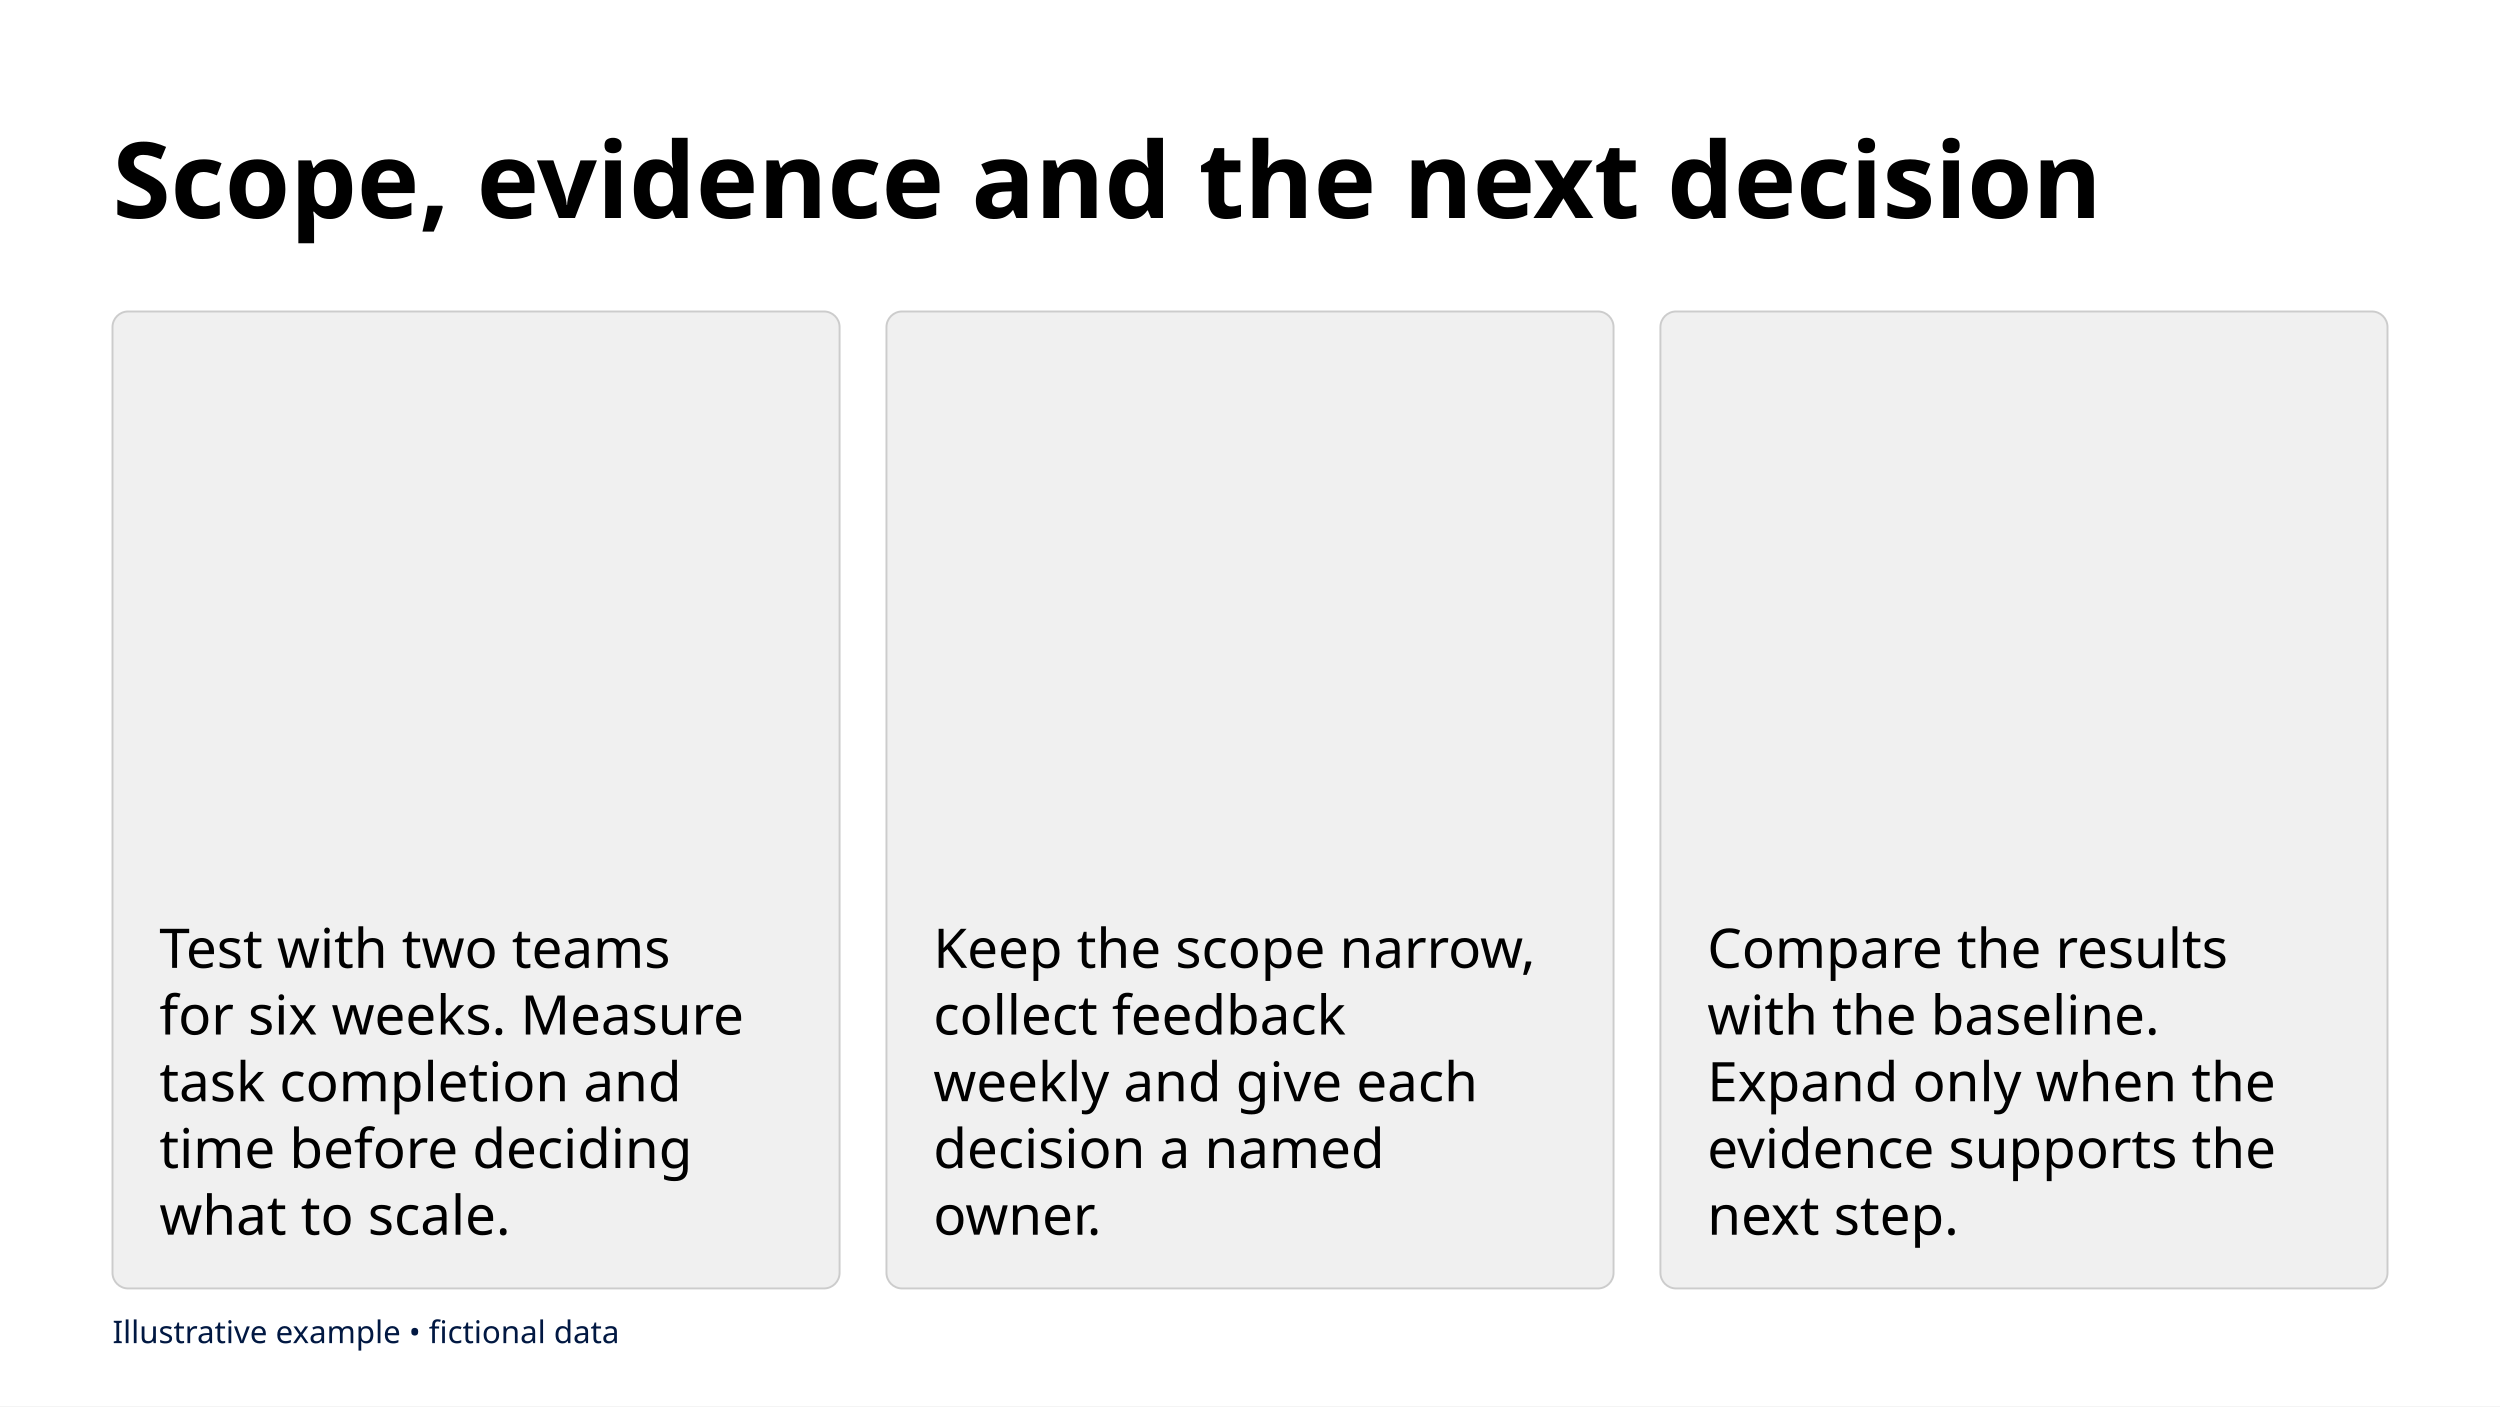
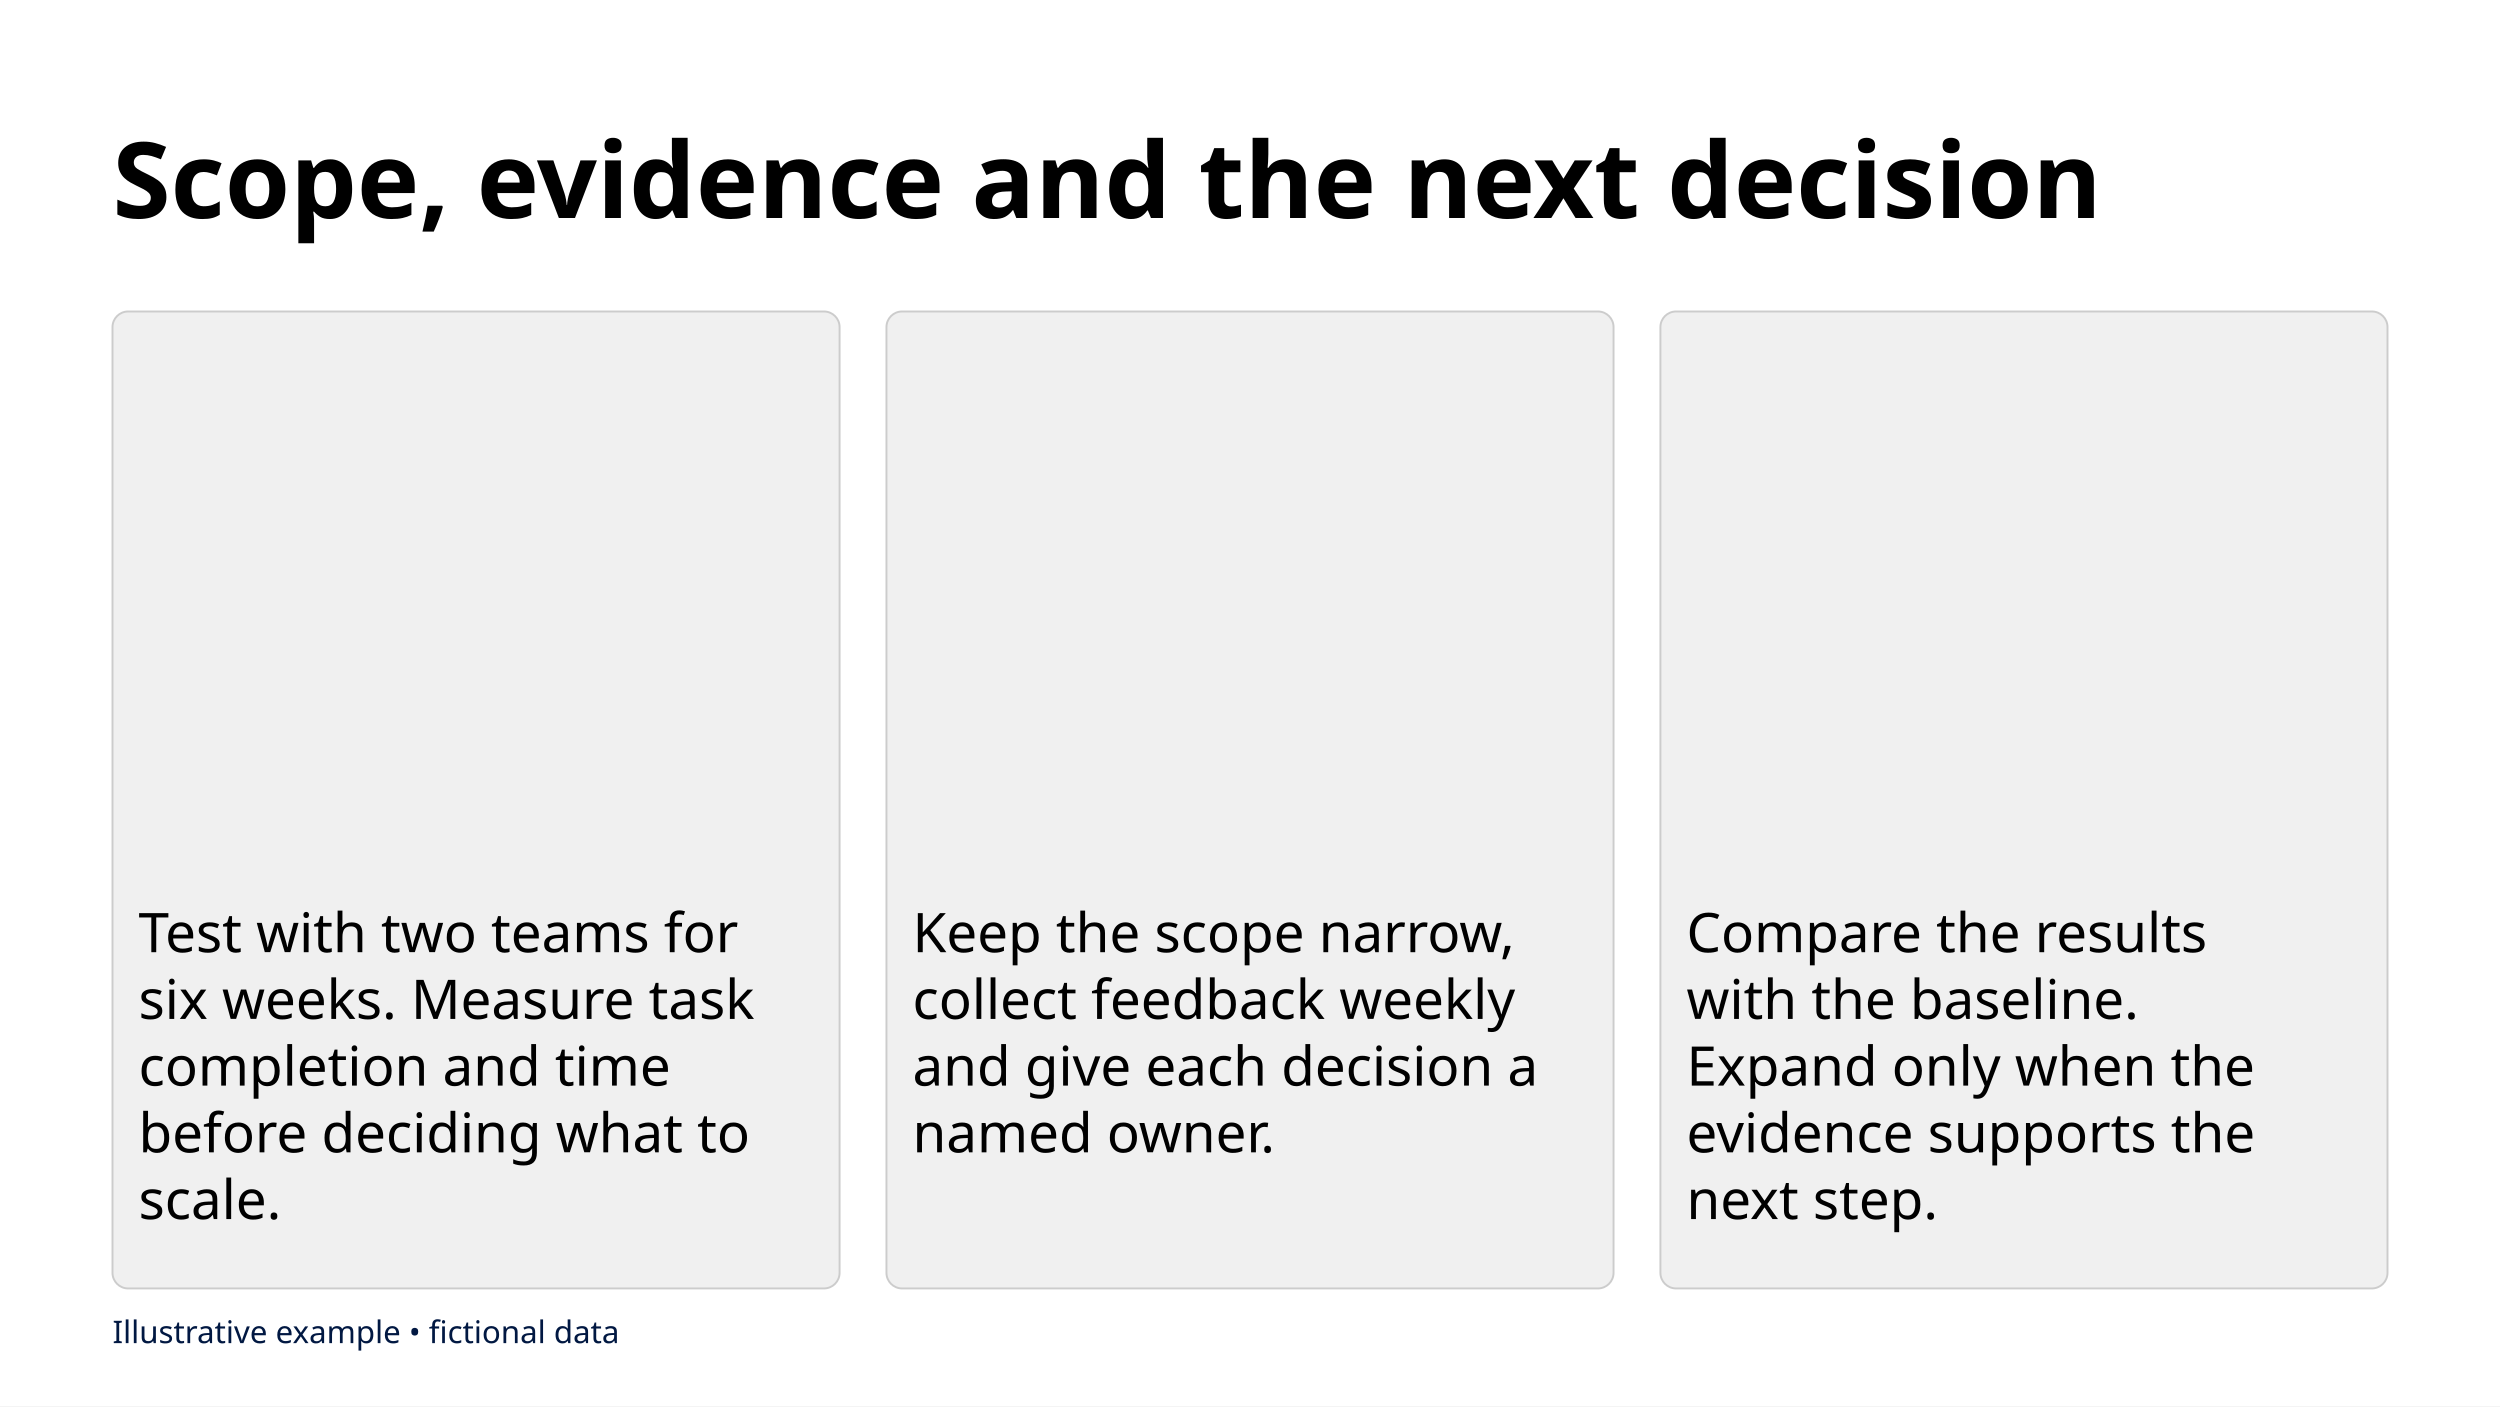
<svg xmlns="http://www.w3.org/2000/svg" aria-label="Scope, evidence and the next decision" aria-roledescription="slide" height="720" role="group" viewBox="0 0 1280 720" width="1280">
  <rect aria-hidden="true" fill="#FFFFFF" height="720" opacity="1" width="1280" x="0" y="0" />
  <g>
    <text fill="#000000" font-family="Aptos Display, sans-serif" font-size="54" font-weight="700" style="white-space:pre" text-anchor="start" x="57.6" xml:space="preserve" y="111.6">Scope, evidence and the next decision</text>
  </g>
  <rect aria-hidden="true" fill="#F0F0F0" height="500.2" rx="8" stroke="#CCCCCC" width="372.267" x="57.6" y="159.48" />
  <g>
-     <text fill="#000000" font-family="Aptos, sans-serif" font-size="28" font-weight="400" style="white-space:pre" text-anchor="start" x="81.6" xml:space="preserve" y="495.53">Test with two teams </text>
-     <text fill="#000000" font-family="Aptos, sans-serif" font-size="28" font-weight="400" style="white-space:pre" text-anchor="start" x="81.6" xml:space="preserve" y="529.69">for six weeks. Measure </text>
-     <text fill="#000000" font-family="Aptos, sans-serif" font-size="28" font-weight="400" style="white-space:pre" text-anchor="start" x="81.6" xml:space="preserve" y="563.85">task completion and </text>
-     <text fill="#000000" font-family="Aptos, sans-serif" font-size="28" font-weight="400" style="white-space:pre" text-anchor="start" x="81.6" xml:space="preserve" y="598.01">time before deciding </text>
-     <text fill="#000000" font-family="Aptos, sans-serif" font-size="28" font-weight="400" style="white-space:pre" text-anchor="start" x="81.6" xml:space="preserve" y="632.17">what to scale.</text>
+     <text fill="#000000" font-family="Aptos, sans-serif" font-size="28" font-weight="400" style="white-space:pre" text-anchor="start" x="70.944" xml:space="preserve" y="487.524">Test with two teams for </text>
+     <text fill="#000000" font-family="Aptos, sans-serif" font-size="28" font-weight="400" style="white-space:pre" text-anchor="start" x="70.944" xml:space="preserve" y="521.684">six weeks. Measure task </text>
+     <text fill="#000000" font-family="Aptos, sans-serif" font-size="28" font-weight="400" style="white-space:pre" text-anchor="start" x="70.944" xml:space="preserve" y="555.844">completion and time </text>
+     <text fill="#000000" font-family="Aptos, sans-serif" font-size="28" font-weight="400" style="white-space:pre" text-anchor="start" x="70.944" xml:space="preserve" y="590.004">before deciding what to </text>
+     <text fill="#000000" font-family="Aptos, sans-serif" font-size="28" font-weight="400" style="white-space:pre" text-anchor="start" x="70.944" xml:space="preserve" y="624.164">scale.</text>
  </g>
  <rect aria-hidden="true" fill="#F0F0F0" height="500.2" rx="8" stroke="#CCCCCC" width="372.267" x="453.867" y="159.48" />
  <g>
-     <text fill="#000000" font-family="Aptos, sans-serif" font-size="28" font-weight="400" style="white-space:pre" text-anchor="start" x="477.867" xml:space="preserve" y="495.53">Keep the scope narrow, </text>
-     <text fill="#000000" font-family="Aptos, sans-serif" font-size="28" font-weight="400" style="white-space:pre" text-anchor="start" x="477.867" xml:space="preserve" y="529.69">collect feedback </text>
-     <text fill="#000000" font-family="Aptos, sans-serif" font-size="28" font-weight="400" style="white-space:pre" text-anchor="start" x="477.867" xml:space="preserve" y="563.85">weekly and give each </text>
-     <text fill="#000000" font-family="Aptos, sans-serif" font-size="28" font-weight="400" style="white-space:pre" text-anchor="start" x="477.867" xml:space="preserve" y="598.01">decision a named </text>
-     <text fill="#000000" font-family="Aptos, sans-serif" font-size="28" font-weight="400" style="white-space:pre" text-anchor="start" x="477.867" xml:space="preserve" y="632.17">owner.</text>
+     <text fill="#000000" font-family="Aptos, sans-serif" font-size="28" font-weight="400" style="white-space:pre" text-anchor="start" x="467.21" xml:space="preserve" y="487.524">Keep the scope narrow, </text>
+     <text fill="#000000" font-family="Aptos, sans-serif" font-size="28" font-weight="400" style="white-space:pre" text-anchor="start" x="467.21" xml:space="preserve" y="521.684">collect feedback weekly </text>
+     <text fill="#000000" font-family="Aptos, sans-serif" font-size="28" font-weight="400" style="white-space:pre" text-anchor="start" x="467.21" xml:space="preserve" y="555.844">and give each decision a </text>
+     <text fill="#000000" font-family="Aptos, sans-serif" font-size="28" font-weight="400" style="white-space:pre" text-anchor="start" x="467.21" xml:space="preserve" y="590.004">named owner.</text>
  </g>
  <rect aria-hidden="true" fill="#F0F0F0" height="500.2" rx="8" stroke="#CCCCCC" width="372.267" x="850.133" y="159.48" />
  <g>
-     <text fill="#000000" font-family="Aptos, sans-serif" font-size="28" font-weight="400" style="white-space:pre" text-anchor="start" x="874.133" xml:space="preserve" y="495.53">Compare the results </text>
-     <text fill="#000000" font-family="Aptos, sans-serif" font-size="28" font-weight="400" style="white-space:pre" text-anchor="start" x="874.133" xml:space="preserve" y="529.69">with the baseline. </text>
-     <text fill="#000000" font-family="Aptos, sans-serif" font-size="28" font-weight="400" style="white-space:pre" text-anchor="start" x="874.133" xml:space="preserve" y="563.85">Expand only when the </text>
-     <text fill="#000000" font-family="Aptos, sans-serif" font-size="28" font-weight="400" style="white-space:pre" text-anchor="start" x="874.133" xml:space="preserve" y="598.01">evidence supports the </text>
-     <text fill="#000000" font-family="Aptos, sans-serif" font-size="28" font-weight="400" style="white-space:pre" text-anchor="start" x="874.133" xml:space="preserve" y="632.17">next step.</text>
+     <text fill="#000000" font-family="Aptos, sans-serif" font-size="28" font-weight="400" style="white-space:pre" text-anchor="start" x="863.477" xml:space="preserve" y="487.524">Compare the results </text>
+     <text fill="#000000" font-family="Aptos, sans-serif" font-size="28" font-weight="400" style="white-space:pre" text-anchor="start" x="863.477" xml:space="preserve" y="521.684">with the baseline. </text>
+     <text fill="#000000" font-family="Aptos, sans-serif" font-size="28" font-weight="400" style="white-space:pre" text-anchor="start" x="863.477" xml:space="preserve" y="555.844">Expand only when the </text>
+     <text fill="#000000" font-family="Aptos, sans-serif" font-size="28" font-weight="400" style="white-space:pre" text-anchor="start" x="863.477" xml:space="preserve" y="590.004">evidence supports the </text>
+     <text fill="#000000" font-family="Aptos, sans-serif" font-size="28" font-weight="400" style="white-space:pre" text-anchor="start" x="863.477" xml:space="preserve" y="624.164">next step.</text>
  </g>
  <g />
  <g>
    <g>
      <g>
        <text fill="#011842" font-family="Aptos, sans-serif" font-size="16" font-weight="400" style="white-space:pre" text-anchor="start" x="57.6" xml:space="preserve" y="687.68">Illustrative example • fictional data</text>
      </g>
    </g>
  </g>
</svg>
